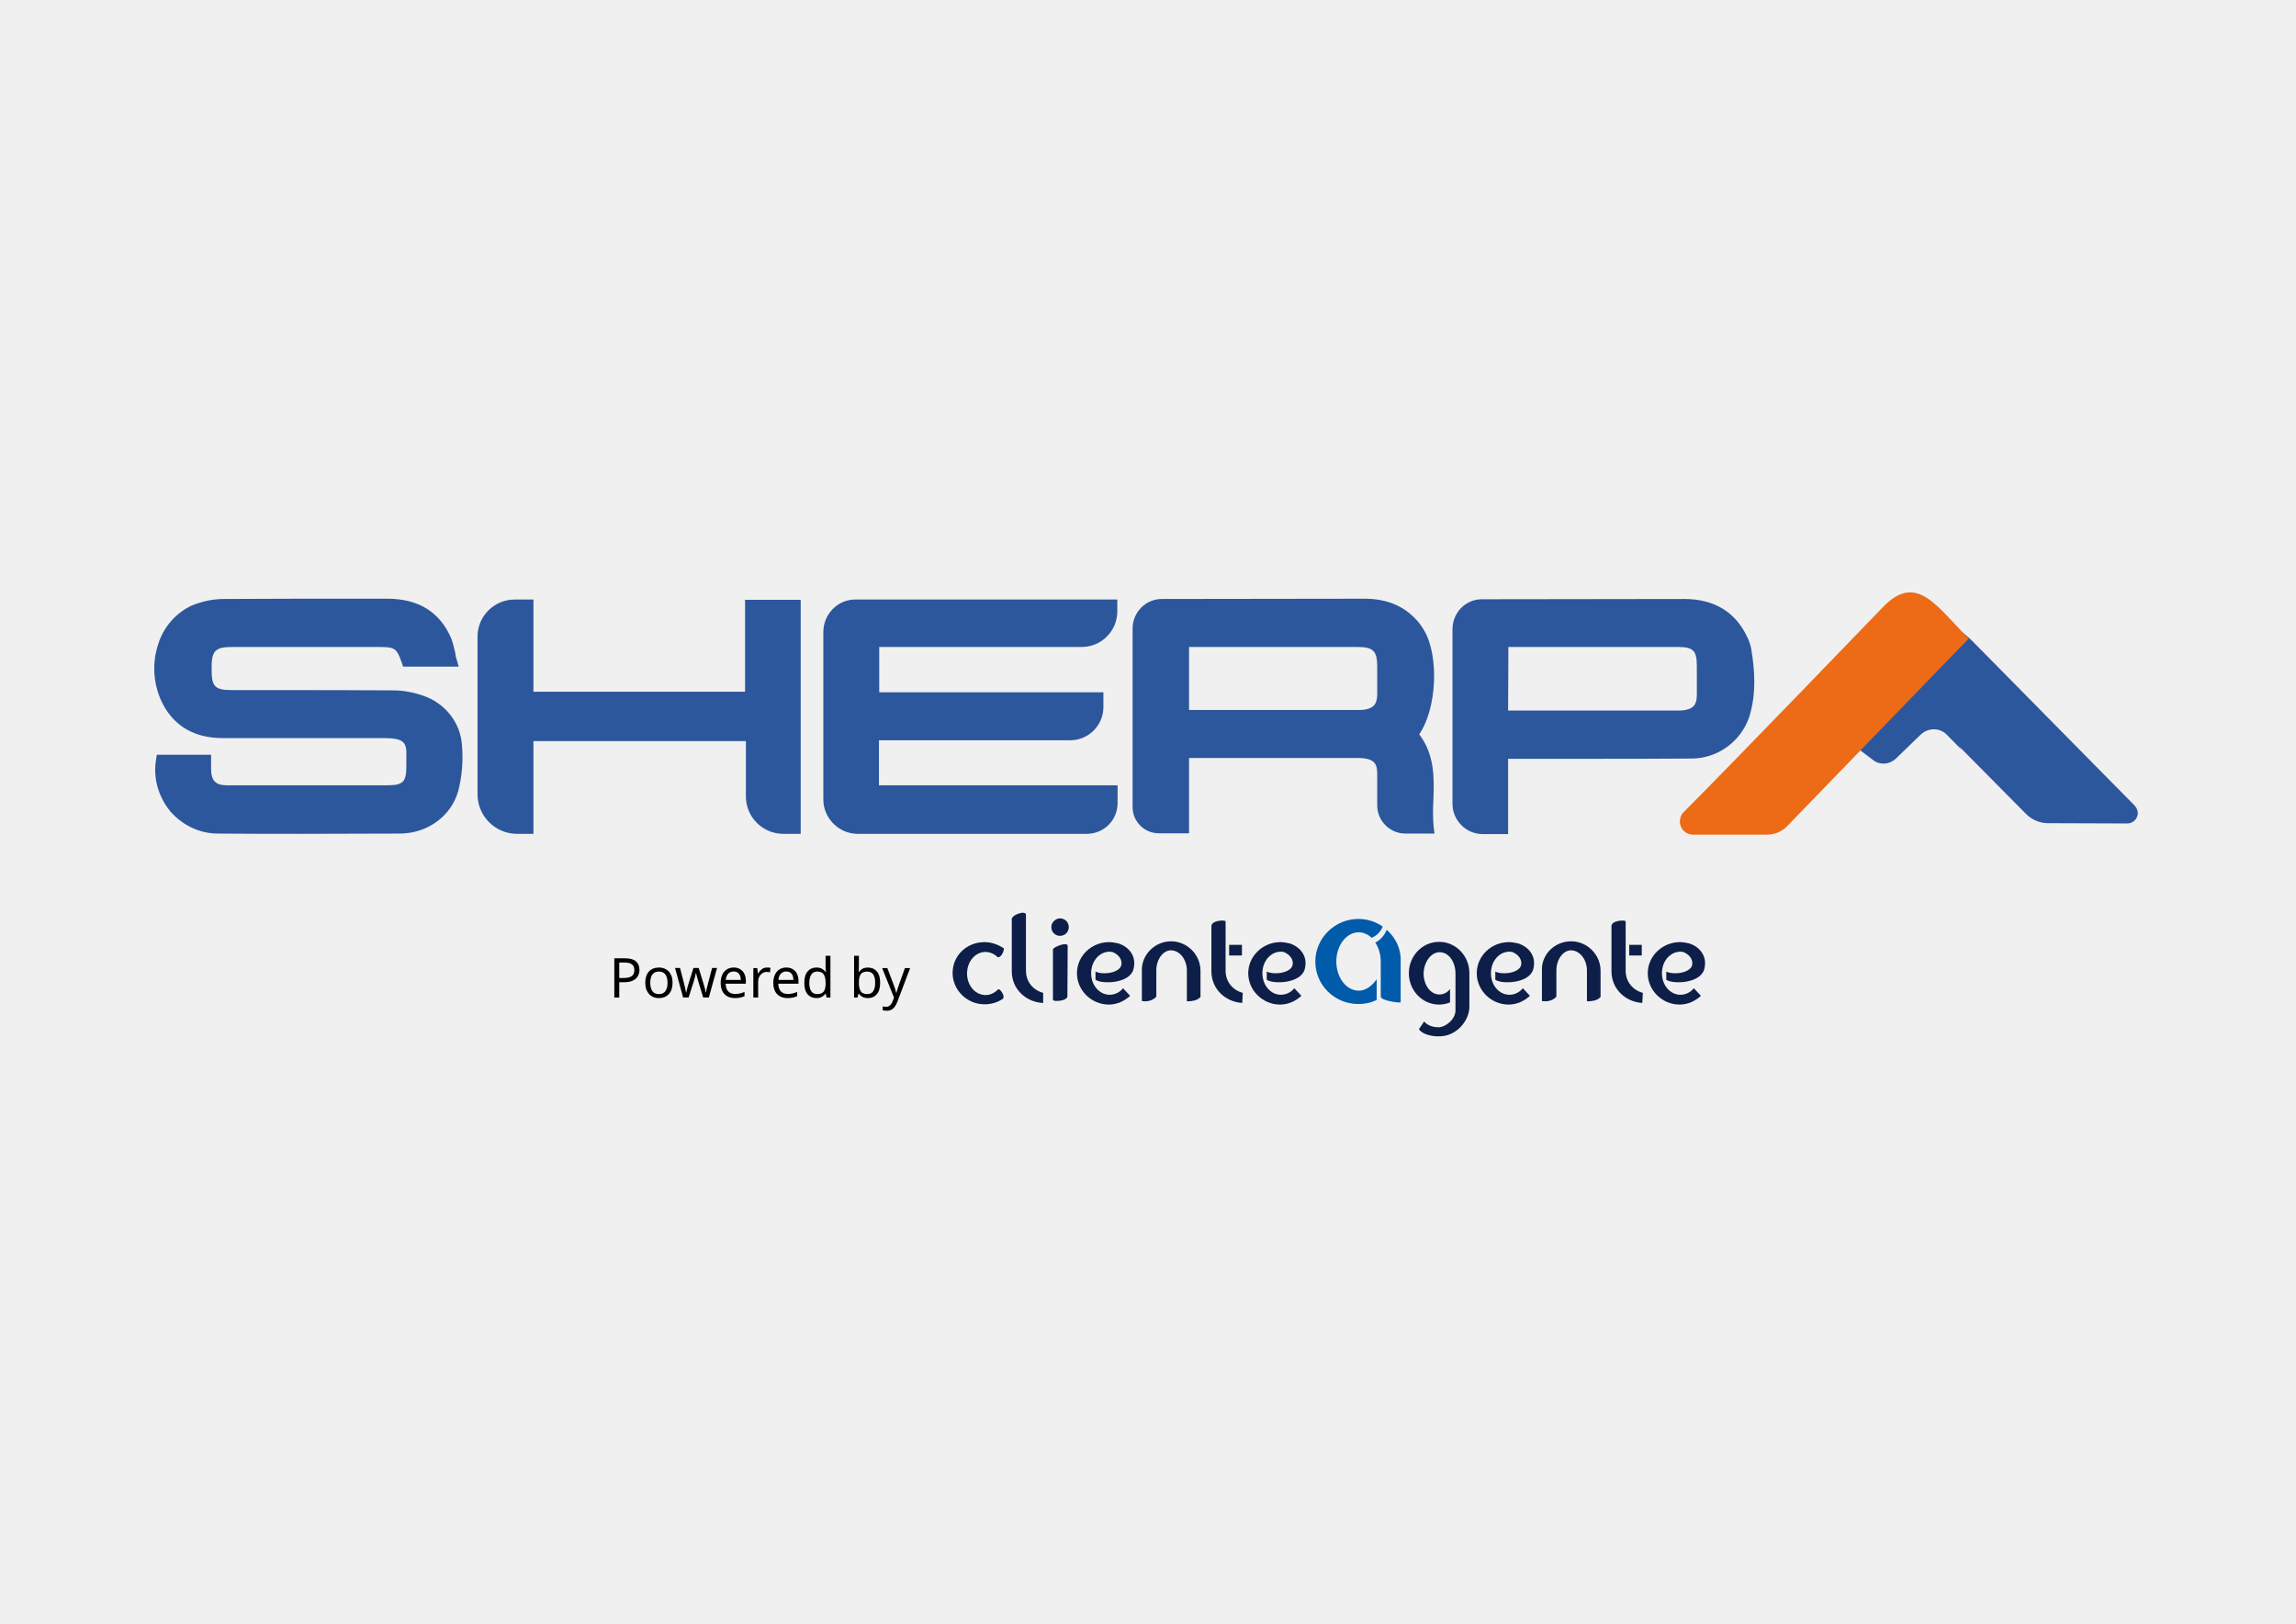
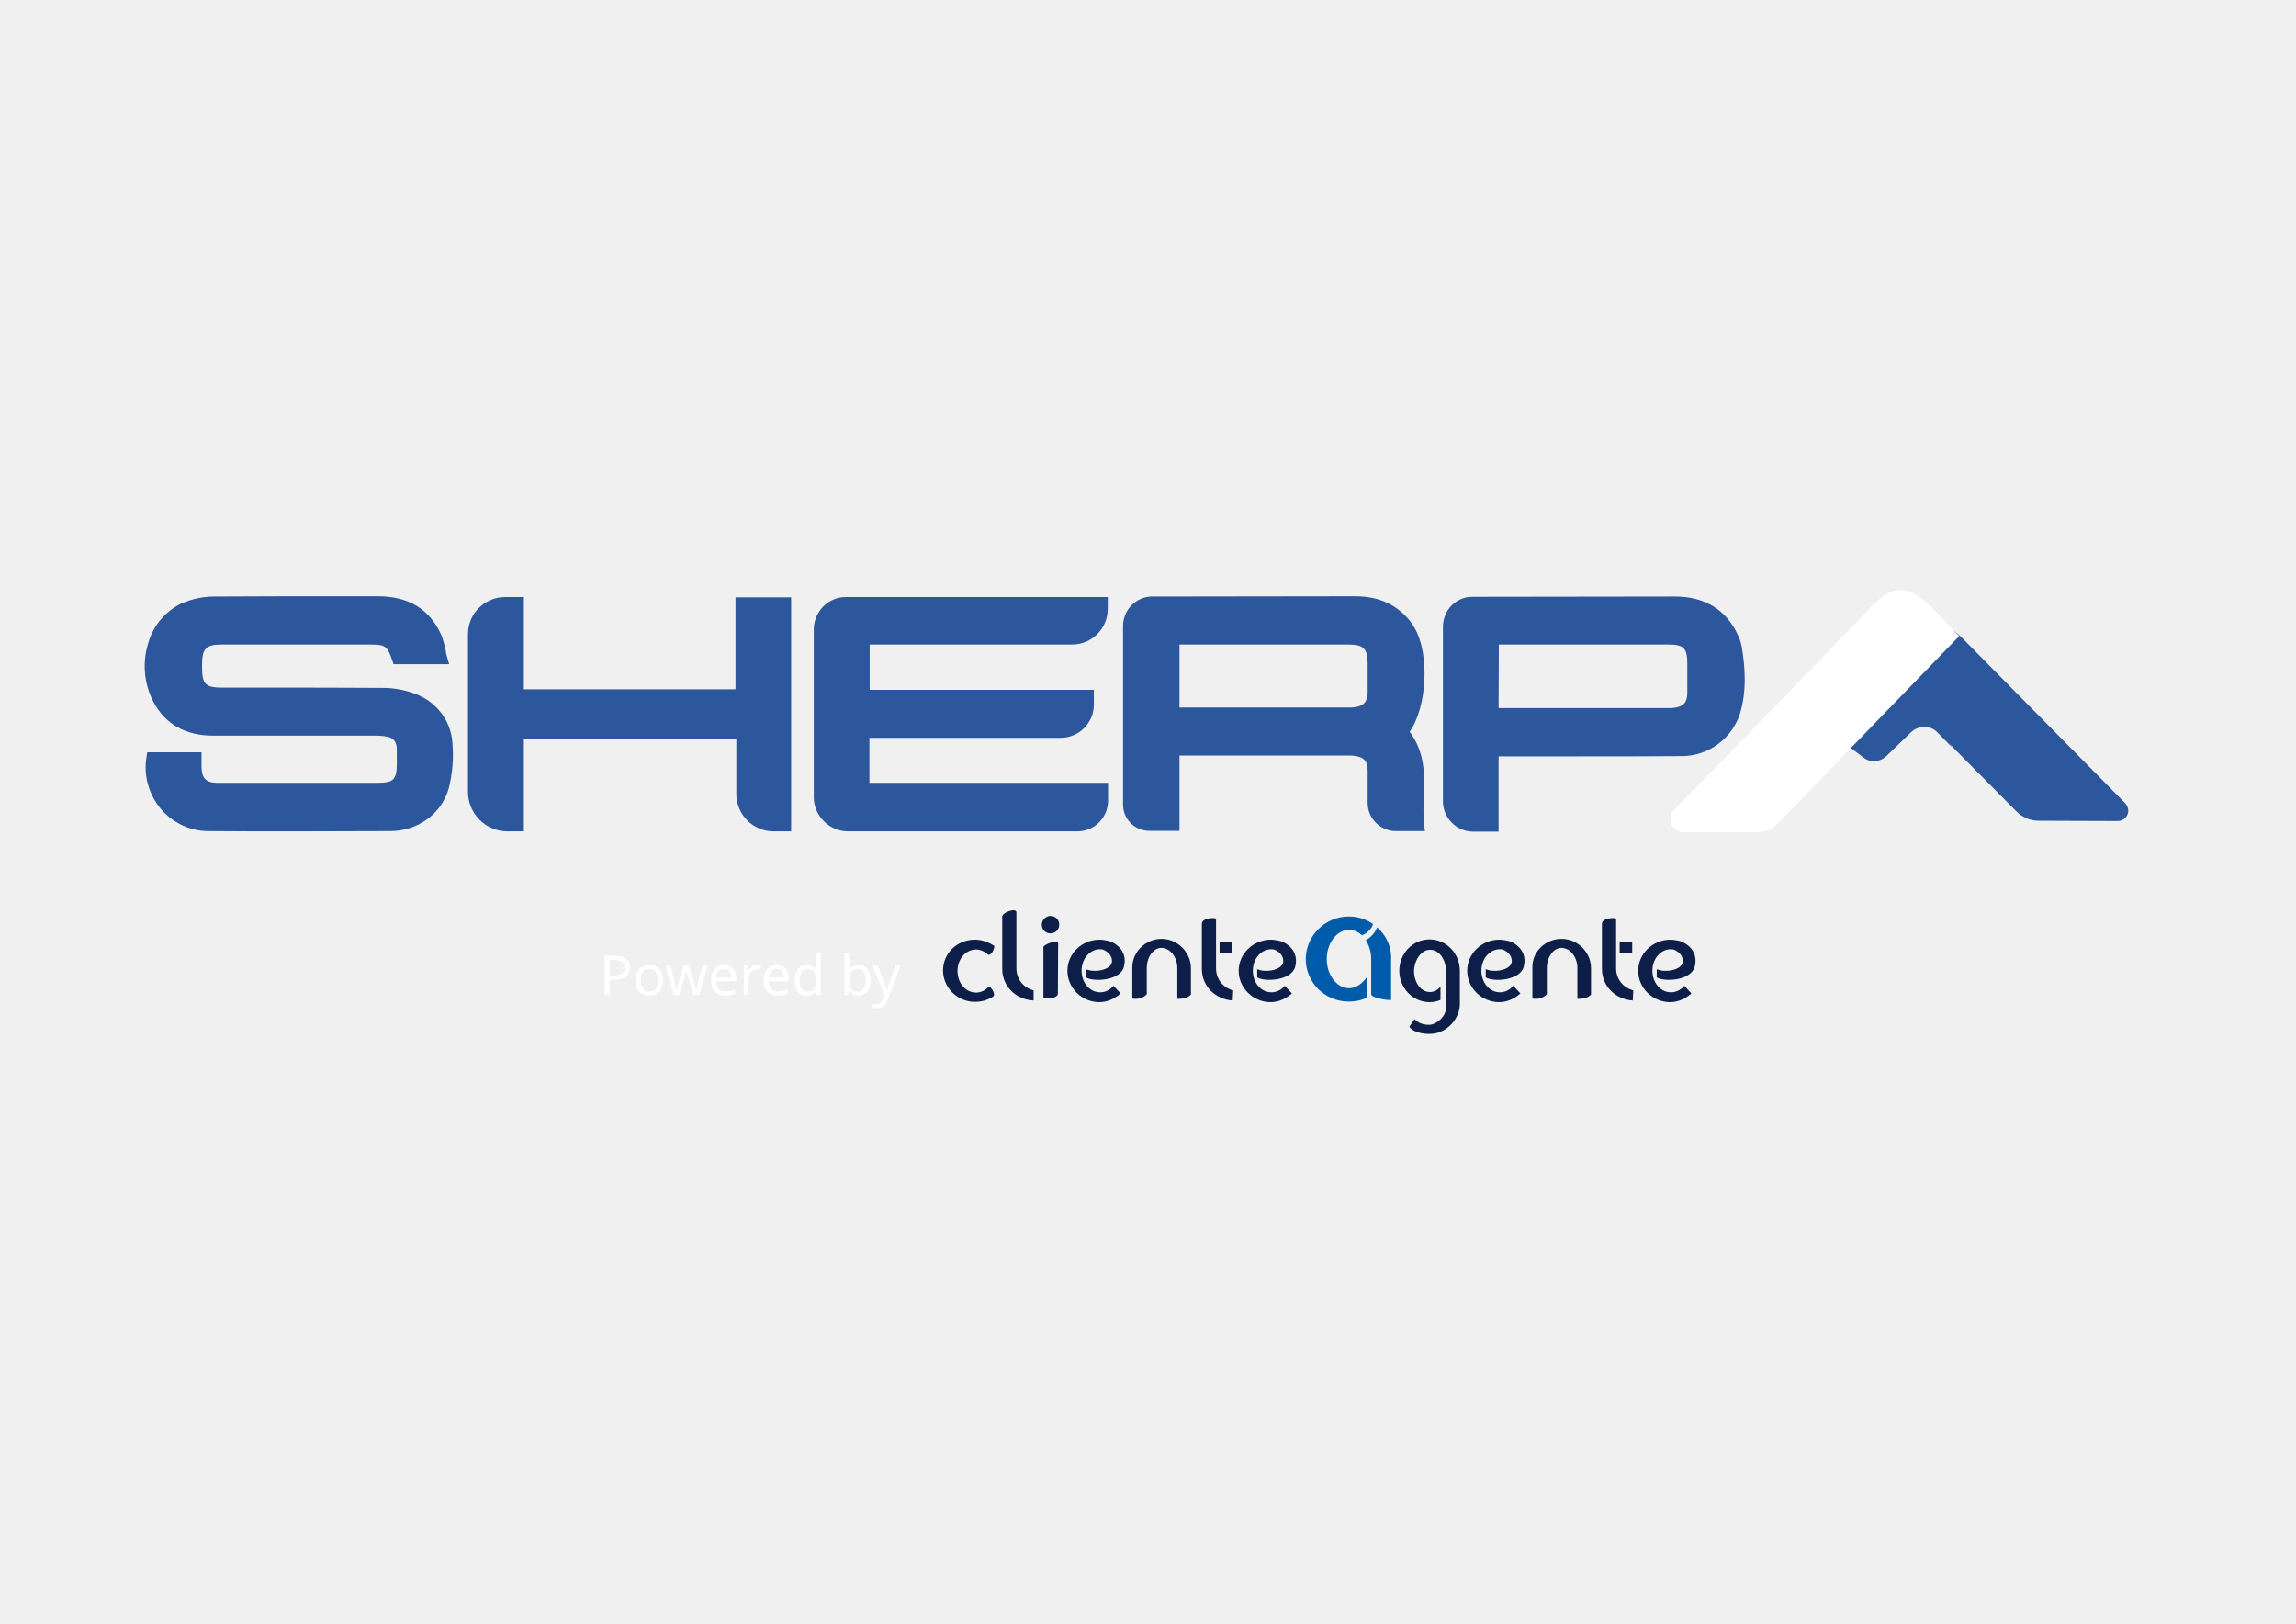
<svg xmlns="http://www.w3.org/2000/svg" version="1.1" id="Camada_1" x="0px" y="0px" viewBox="115 99.7 841.9 595.3" style="enable-background:new 115 99.7 841.9 595.3;" xml:space="preserve">
  <style type="text/css">
	.st0{fill:#2C579C;}
- 	.st1{fill:#ED6A16;}
+ 	.st1{fill:#FFFFFF;}
	.st2{display:none;fill:#005BAA;}
	.st3{fill:#0D1F48;}
	.st4{fill:#005BAA;}
	.st5{font-family:'Poppins-Regular';}
	.st6{font-size:20.162px;}
</style>
-   <path class="st0" d="M270.3,354.8c-3.7-1.3-7.4-2-11.3-2c-14-0.1-28.4-0.1-42.1-0.1H200c-6.2,0-7.4-1.3-7.4-7.4v-1.1  c0-5.9,1.5-7.3,7.3-7.3h54.2c5.7,0,6.4,0.5,8.2,5.7l0.5,1.5h20.4l-0.8-2.8c-0.3-0.8-0.4-1.6-0.5-2.4c-0.4-1.8-0.9-3.7-1.5-5.3  c-4.2-9.6-12-14.4-23.4-14.4h-14.4c-14.9,0-30.2,0-45.5,0.1c-4.2,0-8.2,0.9-12,2.5c-5.8,2.8-10.2,7.9-12.1,14.1  c-2.4,7.3-1.8,15.2,1.8,22.1c4.4,8.2,11.8,12.3,21.9,12.3l0,0c19.8,0,39.7,0,59.5,0c1.4,0,2.9,0.1,4.3,0.4c2.4,0.5,3.4,1.9,3.5,4.4  c0,1.4,0,2.8,0,4.3v1.3c0,5.8-1.3,6.9-7.1,6.9h-55.4c-1.3,0-2.4,0-3.7,0c-3.8-0.1-5.3-1.8-5.4-5.7c0-0.6,0-1.4,0-2.1v-3.4h-19.9  l-0.3,1.9c-1.1,6.7,0.9,13.5,5.2,18.8c4.3,5,10.5,8.1,17.1,8.2c10.3,0.1,20.9,0.1,31.3,0.1c12.2,0,24.4-0.1,36-0.1  c10-0.1,18.6-6.4,21.2-15.5c1.4-5.4,1.9-11.1,1.4-16.8C283.9,364.8,278.4,357.6,270.3,354.8z" />
-   <path class="st0" d="M416.9,331.4v61.4c0,6.9,5.7,12.6,12.6,12.6h84c6.3,0,11.3-5,11.3-11.3v-6.5h-87.5v-16.5h70.1  c6.7,0,12.2-5.4,12.2-12.2v-5.4h-82.2v-16.6h74.2c7.3,0,13.1-5.9,13.1-13.1v-4.3h-96C422.3,319.4,416.9,324.8,416.9,331.4z" />
-   <path class="st0" d="M640.6,393c0.3-8.2,0.5-16.5-5.2-24.1c6.4-9.2,7.4-28.5,1.8-38.1c-0.8-1.3-1.5-2.4-2.5-3.5  c-4.8-5.4-11.1-8.1-19.4-8.1l0,0c-20.5,0-57.7,0.1-74.3,0.1c-5.9,0-10.7,4.9-10.7,10.8v65.5c0,5.3,4.3,9.6,9.6,9.6H551v-27.6h62.1  c0.6,0,1.3,0,1.9,0.1c3.8,0.5,5,1.9,5,5.7c0,2.5,0,7.3,0,11.6c0,5.7,4.7,10.3,10.3,10.3H641l-0.3-2.4  C640.4,399.7,640.4,396.3,640.6,393z M550.8,336.9h62c5.7,0,7.2,1.4,7.2,7.2v2.6c0,2.6,0,5.3,0,7.8c-0.1,3.4-1.4,4.9-4.8,5.4  c-0.8,0.1-1.5,0.1-2.1,0.1H551v-23.2L550.8,336.9L550.8,336.9z" />
-   <path class="st0" d="M755.7,333.3c-4.3-9.2-12.1-14-23.1-14c-21,0-58.6,0.1-74.2,0.1c-6,0-10.8,4.9-10.8,11v64  c0,6,4.9,11.1,11.1,11.1h9.3v-27.6h30.3c12.1,0,24.6,0,36.9-0.1c9.6,0,18.1-6.2,21.2-15.2c2.8-8.9,1.9-17.9,0.8-24.7  C756.9,336.2,756.4,334.7,755.7,333.3z M668.1,336.9h0.8c20.4,0,41,0,61.4,0c5.7,0,6.9,1.4,6.9,7.1v2.6c0,2.8,0,5.4,0,8.2  c-0.1,3.4-1.4,4.8-4.8,5.3c-0.6,0.1-1.3,0.1-1.9,0.1H668L668.1,336.9L668.1,336.9z" />
-   <path class="st0" d="M388.2,353.3h-77.6v-33.8h-6.9c-7.4,0-13.6,6-13.6,13.6v57.8c0,7.9,6.4,14.5,14.5,14.5h6v-34h77.9v20.3  c0,7.6,6.2,13.7,13.7,13.7h6.4v-85.8h-20.4V353.3L388.2,353.3z" />
-   <path class="st0" d="M895,401.6c2.1,0,3.8-1.6,3.9-3.7c0-1-0.4-2-1.1-2.8l-59.7-60.5c-11.8-11.8-31.1-11.8-43.1,0l0,0l62.9,63.5  c2.1,2.1,5,3.4,8.1,3.4L895,401.6L895,401.6z" />
-   <path class="st0" d="M819.2,369.1l-9.1,8.8c-2.3,2.1-5.7,2.4-8.2,0.5l-5.7-4.3l23.6-23.4l14.4,23.8l-5.3-5.4  C826.3,366.4,822,366.4,819.2,369.1z" />
-   <path class="st1" d="M836.9,333.8C825.1,322,818,309.9,806,321.7c0,0-55.7,57.8-73.6,75.7c-1.9,1.9-1.9,5,0,6.9  c0.9,0.9,2.1,1.4,3.4,1.4h27.1c2.8,0,5.4-1.1,7.3-3L836.9,333.8L836.9,333.8z" />
+   <path class="st0" d="M266.8,353.9c-3.7-1.3-7.4-2-11.3-2c-14-0.1-28.4-0.1-42.1-0.1h-16.9c-6.2,0-7.4-1.3-7.4-7.4v-1.1  c0-5.9,1.5-7.3,7.3-7.3h54.2c5.7,0,6.4,0.5,8.2,5.7l0.5,1.5h20.4l-0.8-2.8c-0.3-0.8-0.4-1.6-0.5-2.4c-0.4-1.8-0.9-3.7-1.5-5.3  c-4.2-9.6-12-14.4-23.4-14.4h-14.4c-14.9,0-30.2,0-45.5,0.1c-4.2,0-8.2,0.9-12,2.5c-5.8,2.8-10.2,7.9-12.1,14.1  c-2.4,7.3-1.8,15.2,1.8,22.1c4.4,8.2,11.8,12.3,21.9,12.3l0,0c19.8,0,39.7,0,59.5,0c1.4,0,2.9,0.1,4.3,0.4c2.4,0.5,3.4,1.9,3.5,4.4  c0,1.4,0,2.8,0,4.3v1.3c0,5.8-1.3,6.9-7.1,6.9H198c-1.3,0-2.4,0-3.7,0c-3.8-0.1-5.3-1.8-5.4-5.7c0-0.6,0-1.4,0-2.1v-3.4H169  l-0.3,1.9c-1.1,6.7,0.9,13.5,5.2,18.8c4.3,5,10.5,8.1,17.1,8.2c10.3,0.1,20.9,0.1,31.3,0.1c12.2,0,24.4-0.1,36-0.1  c10-0.1,18.6-6.4,21.2-15.5c1.4-5.4,1.9-11.1,1.4-16.8C280.4,363.9,274.9,356.7,266.8,353.9z" />
+   <path class="st0" d="M413.4,330.5v61.4c0,6.9,5.7,12.6,12.6,12.6h84c6.3,0,11.3-5,11.3-11.3v-6.5h-87.5v-16.5h70.1  c6.7,0,12.2-5.4,12.2-12.2v-5.4h-82.2V336h74.2c7.3,0,13.1-5.9,13.1-13.1v-4.3h-96C418.8,318.5,413.4,323.9,413.4,330.5z" />
+   <path class="st0" d="M637.1,392.1c0.3-8.2,0.5-16.5-5.2-24.1c6.4-9.2,7.4-28.5,1.8-38.1c-0.8-1.3-1.5-2.4-2.5-3.5  c-4.8-5.4-11.1-8.1-19.4-8.1l0,0c-20.5,0-57.7,0.1-74.3,0.1c-5.9,0-10.7,4.9-10.7,10.8v65.5c0,5.3,4.3,9.6,9.6,9.6h11.1v-27.6h62.1  c0.6,0,1.3,0,1.9,0.1c3.8,0.5,5,1.9,5,5.7c0,2.5,0,7.3,0,11.6c0,5.7,4.7,10.3,10.3,10.3h10.7l-0.3-2.4  C636.9,398.8,636.9,395.4,637.1,392.1z M547.3,336h62c5.7,0,7.2,1.4,7.2,7.2v2.6c0,2.6,0,5.3,0,7.8c-0.1,3.4-1.4,4.9-4.8,5.4  c-0.8,0.1-1.5,0.1-2.1,0.1h-62.1v-23.2L547.3,336L547.3,336z" />
+   <path class="st0" d="M752.2,332.4c-4.3-9.2-12.1-14-23.1-14c-21,0-58.6,0.1-74.2,0.1c-6,0-10.8,4.9-10.8,11v64  c0,6,4.9,11.1,11.1,11.1h9.3V377h30.3c12.1,0,24.6,0,36.9-0.1c9.6,0,18.1-6.2,21.2-15.2c2.8-8.9,1.9-17.9,0.8-24.7  C753.4,335.3,752.9,333.8,752.2,332.4z M664.6,336h0.8c20.4,0,41,0,61.4,0c5.7,0,6.9,1.4,6.9,7.1v2.6c0,2.8,0,5.4,0,8.2  c-0.1,3.4-1.4,4.8-4.8,5.3c-0.6,0.1-1.3,0.1-1.9,0.1h-62.5L664.6,336L664.6,336z" />
+   <path class="st0" d="M384.7,352.4h-77.6v-33.8h-6.9c-7.4,0-13.6,6-13.6,13.6V390c0,7.9,6.4,14.5,14.5,14.5h6v-34H385v20.3  c0,7.6,6.2,13.7,13.7,13.7h6.4v-85.8h-20.4V352.4L384.7,352.4z" />
+   <path class="st0" d="M891.5,400.7c2.1,0,3.8-1.6,3.9-3.7c0-1-0.4-2-1.1-2.8l-59.7-60.5c-11.8-11.8-31.1-11.8-43.1,0l0,0l62.9,63.5  c2.1,2.1,5,3.4,8.1,3.4L891.5,400.7L891.5,400.7z" />
+   <path class="st0" d="M815.7,368.2l-9.1,8.8c-2.3,2.1-5.7,2.4-8.2,0.5l-5.7-4.3l23.6-23.4l14.4,23.8l-5.3-5.4  C822.8,365.5,818.5,365.5,815.7,368.2z" />
+   <path class="st1" d="M833.4,332.9c-11.8-11.8-18.9-23.9-30.9-12.1c0,0-55.7,57.8-73.6,75.7c-1.9,1.9-1.9,5,0,6.9  c0.9,0.9,2.1,1.4,3.4,1.4h27.1c2.8,0,5.4-1.1,7.3-3L833.4,332.9L833.4,332.9z" />
  <g>
    <g id="logo1">
-       <path class="st2" d="M613.2,441.6c4.5,0,8.2,4.8,8.2,10.7l0,0l0,0c0,0.3,0,0.4,0,0.6V465c0,1.3,5.9,2.3,7.3,2.1v-15    c0-8.7-7.1-15.6-15.8-15.6s-15.8,7.1-15.8,15.6c0,8.7,7.1,15.6,15.8,15.6c2.4,0,4.7-0.5,6.7-1.5v-7.6c-1.5,2.5-3.9,4.2-6.6,4.2    c-4.5,0-8.2-4.8-8.2-10.7C604.9,446.3,608.7,441.6,613.2,441.6L613.2,441.6z" />
-       <path class="st3" d="M476,445.1c2.6,0,5,0.9,7.1,2.3c0.1,0.8-0.9,3.5-2.3,3.2c-1.1-1.1-2.8-1.9-4.4-1.9c-3.8,0-6.8,3.5-6.8,7.9    s3,7.9,6.8,7.9c1.8,0,3.3-0.8,4.5-2c0.6-0.8,2.9,2.5,1.8,3.4c-1.9,1.3-4.2,2-6.7,2c-6.4,0-11.7-5.2-11.7-11.5    S469.4,445.1,476,445.1L476,445.1z" />
-       <path class="st3" d="M521.7,445.1c1.3,0,2.5,0.3,3.5,0.5l0,0c3.3,1.1,6.8,4.3,5.4,9.5c-1.4,5.2-11.5,5.5-13.9,3.8c0-1,0-2.1,0-3    c2.6,1.3,8.9,0.6,9.5-2.5c0.3-1.9-0.9-3.7-3.3-4.7l0,0c-0.3,0-0.6-0.1-1-0.1c-3.8,0-6.8,3.5-6.8,7.9s3,7.9,6.8,7.9    c1.9,0,3.7-0.9,4.9-2.4l2.6,2.8c-2.1,1.9-4.8,3.2-7.8,3.2c-6.4,0-11.7-5.2-11.7-11.5S515.2,445.1,521.7,445.1L521.7,445.1z" />
-       <path class="st3" d="M497.3,467.4c-6.3-0.4-11.3-5.2-11.3-11.6V437c-0.5-1.8,5.2-3.8,5.2-1.9v20.5c0,4,2.6,7.1,6.3,8.1v3.7H497.3z    " />
-       <path class="st3" d="M503.7,436.4c1.8,0,3.2,1.4,3.2,3.2s-1.4,3.2-3.2,3.2s-3.2-1.4-3.2-3.2S502.1,436.4,503.7,436.4L503.7,436.4z    " />
-       <path class="st3" d="M501.1,447.8c0-0.9,5.4-3,5.4-1.3l-0.1,18.4c0,1.9-5.3,2.1-5.3,1.4V447.8L501.1,447.8z" />
-       <path class="st3" d="M570.5,467.4c-6.3-0.4-11.3-5.2-11.3-11.6v-16.3c-0.3-2.5,5.2-2.6,5.2-2v18.1c0,4,2.6,7.1,6.3,8.1    L570.5,467.4L570.5,467.4z" />
-       <path class="st3" d="M544.4,444.8L544.4,444.8c5.9,0,10.8,4.9,10.8,10.8v9.6c-0.9,1.1-2.6,1.6-5,1.6v-11.3c0-3.8-2.4-7.3-5.8-7.4    c-3,0-5.4,3.4-5.4,7.4v9.6c-1.4,1.5-3.3,1.9-5.3,1.6v-11.3C533.6,449.7,538.5,444.8,544.4,444.8L544.4,444.8z" />
-       <polygon class="st3" points="565.7,446.1 570.4,446.1 570.4,450 565.7,450   " />
-       <path class="st3" d="M584.5,445.1c1.3,0,2.5,0.3,3.5,0.5l0,0c3.3,1.1,6.8,4.3,5.4,9.5c-1.5,5.2-11.5,5.5-13.9,3.8c0-1,0-2.1,0-3    c2.6,1.3,8.9,0.6,9.5-2.5c0.3-1.9-0.9-3.7-3.3-4.7l0,0c-0.3,0-0.6-0.1-1-0.1c-3.8,0-6.8,3.5-6.8,7.9s3,7.9,6.8,7.9    c1.9,0,3.7-0.9,4.9-2.4l2.6,2.8c-2.1,1.9-4.8,3.2-7.8,3.2c-6.4,0-11.7-5.2-11.7-11.5S578.1,445.1,584.5,445.1L584.5,445.1z" />
-       <path class="st3" d="M668.3,445.1c1.3,0,2.5,0.3,3.5,0.5l0,0c3.3,1.1,6.8,4.3,5.4,9.5c-1.5,5.2-11.5,5.5-13.9,3.8c0-1,0-2.1,0-3    c2.6,1.3,8.9,0.6,9.5-2.5c0.3-1.9-0.9-3.7-3.3-4.7l0,0c-0.3,0-0.6-0.1-1-0.1c-3.8,0-6.8,3.5-6.8,7.9s3,7.9,6.8,7.9    c1.9,0,3.7-0.9,4.9-2.4l2.6,2.8c-2.1,1.9-4.8,3.2-7.8,3.2c-6.4,0-11.7-5.2-11.7-11.5S661.8,445.1,668.3,445.1L668.3,445.1z" />
-       <path class="st3" d="M717.2,467.4c-6.3-0.4-11.3-5.2-11.3-11.6v-16.3c-0.3-2.5,5.2-2.6,5.2-2v18.1c0,4,2.6,7.1,6.3,8.1    L717.2,467.4L717.2,467.4z" />
-       <path class="st3" d="M691.1,444.8L691.1,444.8c5.9,0,10.8,4.9,10.8,10.8v9.6c-0.9,1.1-2.6,1.6-5,1.6v-11.3c0-3.8-2.4-7.3-5.8-7.4    c-3,0-5.4,3.4-5.4,7.4v9.6c-1.4,1.5-3.3,1.9-5.3,1.6v-11.3C680.2,449.7,685,444.8,691.1,444.8L691.1,444.8z" />
-       <polygon class="st3" points="712.4,446.1 717,446.1 717,450 712.4,450   " />
-       <path class="st3" d="M731,445.1c1.3,0,2.5,0.3,3.5,0.5l0,0c3.3,1.1,6.8,4.3,5.4,9.5c-1.5,5.2-11.5,5.5-13.9,3.8c0-1,0-2.1,0-3    c2.6,1.3,8.9,0.6,9.5-2.5c0.3-1.9-0.9-3.7-3.3-4.7l0,0c-0.3,0-0.6-0.1-1-0.1c-3.8,0-6.8,3.5-6.8,7.9s3,7.9,6.8,7.9    c1.9,0,3.7-0.9,4.9-2.4l2.6,2.8c-2.1,1.9-4.8,3.2-7.8,3.2c-6.4,0-11.7-5.2-11.7-11.5S724.6,445.1,731,445.1L731,445.1z" />
-       <path class="st3" d="M642.9,448.8c3.3,0,5.8,3.5,5.8,7.8l0,0l0,0c0,0.1,0,0.3,0,0.4v7.7v1.1v4.3c0,3.2-3.3,5.9-5.8,6.2    c-2.8,0.1-4.5-0.8-5.7-2.1c-0.6,0.9-1.3,1.9-1.9,2.8c1,1.8,4.8,2.9,8.3,2.6c5.8-0.4,10.2-5.9,10.2-10.8v-1.3V466v-9.5    c0-6.3-4.9-11.5-11.1-11.5c-6.2,0-11.1,5.2-11.1,11.5s4.9,11.5,11.1,11.5c1.4,0,2.8-0.3,4-0.8v-4.9c-1,1.3-2.4,2-3.9,2    c-3.3,0-5.8-3.5-5.8-7.8C637.2,452.2,639.8,448.8,642.9,448.8L642.9,448.8z" />
+       <path class="st2" d="M609.7,440.7c4.5,0,8.2,4.8,8.2,10.7l0,0l0,0c0,0.3,0,0.4,0,0.6v12.1c0,1.3,5.9,2.3,7.3,2.1v-15    c0-8.7-7.1-15.6-15.8-15.6s-15.8,7.1-15.8,15.6c0,8.7,7.1,15.6,15.8,15.6c2.4,0,4.7-0.5,6.7-1.5v-7.6c-1.5,2.5-3.9,4.2-6.6,4.2    c-4.5,0-8.2-4.8-8.2-10.7C601.4,445.4,605.2,440.7,609.7,440.7L609.7,440.7z" />
+       <path class="st3" d="M472.5,444.2c2.6,0,5,0.9,7.1,2.3c0.1,0.8-0.9,3.5-2.3,3.2c-1.1-1.1-2.8-1.9-4.4-1.9c-3.8,0-6.8,3.5-6.8,7.9    c0,4.4,3,7.9,6.8,7.9c1.8,0,3.3-0.8,4.5-2c0.6-0.8,2.9,2.5,1.8,3.4c-1.9,1.3-4.2,2-6.7,2c-6.4,0-11.7-5.2-11.7-11.5    S465.9,444.2,472.5,444.2L472.5,444.2z" />
+       <path class="st3" d="M518.2,444.2c1.3,0,2.5,0.3,3.5,0.5l0,0c3.3,1.1,6.8,4.3,5.4,9.5c-1.4,5.2-11.5,5.5-13.9,3.8c0-1,0-2.1,0-3    c2.6,1.3,8.9,0.6,9.5-2.5c0.3-1.9-0.9-3.7-3.3-4.7l0,0c-0.3,0-0.6-0.1-1-0.1c-3.8,0-6.8,3.5-6.8,7.9c0,4.4,3,7.9,6.8,7.9    c1.9,0,3.7-0.9,4.9-2.4l2.6,2.8c-2.1,1.9-4.8,3.2-7.8,3.2c-6.4,0-11.7-5.2-11.7-11.5S511.7,444.2,518.2,444.2L518.2,444.2z" />
+       <path class="st3" d="M493.8,466.5c-6.3-0.4-11.3-5.2-11.3-11.6v-18.8c-0.5-1.8,5.2-3.8,5.2-1.9v20.5c0,4,2.6,7.1,6.3,8.1v3.7    L493.8,466.5L493.8,466.5z" />
+       <path class="st3" d="M500.2,435.5c1.8,0,3.2,1.4,3.2,3.2c0,1.8-1.4,3.2-3.2,3.2s-3.2-1.4-3.2-3.2    C497,436.9,498.6,435.5,500.2,435.5L500.2,435.5z" />
+       <path class="st3" d="M497.6,446.9c0-0.9,5.4-3,5.4-1.3l-0.1,18.4c0,1.9-5.3,2.1-5.3,1.4V446.9L497.6,446.9z" />
+       <path class="st3" d="M567,466.5c-6.3-0.4-11.3-5.2-11.3-11.6v-16.3c-0.3-2.5,5.2-2.6,5.2-2v18.1c0,4,2.6,7.1,6.3,8.1L567,466.5    L567,466.5z" />
+       <path class="st3" d="M540.9,443.9L540.9,443.9c5.9,0,10.8,4.9,10.8,10.8v9.6c-0.9,1.1-2.6,1.6-5,1.6v-11.3c0-3.8-2.4-7.3-5.8-7.4    c-3,0-5.4,3.4-5.4,7.4v9.6c-1.4,1.5-3.3,1.9-5.3,1.6v-11.3C530.1,448.8,535,443.9,540.9,443.9L540.9,443.9z" />
+       <polygon class="st3" points="562.2,445.2 566.9,445.2 566.9,449.1 562.2,449.1   " />
+       <path class="st3" d="M581,444.2c1.3,0,2.5,0.3,3.5,0.5l0,0c3.3,1.1,6.8,4.3,5.4,9.5c-1.5,5.2-11.5,5.5-13.9,3.8c0-1,0-2.1,0-3    c2.6,1.3,8.9,0.6,9.5-2.5c0.3-1.9-0.9-3.7-3.3-4.7l0,0c-0.3,0-0.6-0.1-1-0.1c-3.8,0-6.8,3.5-6.8,7.9c0,4.4,3,7.9,6.8,7.9    c1.9,0,3.7-0.9,4.9-2.4l2.6,2.8c-2.1,1.9-4.8,3.2-7.8,3.2c-6.4,0-11.7-5.2-11.7-11.5S574.6,444.2,581,444.2L581,444.2z" />
+       <path class="st3" d="M664.8,444.2c1.3,0,2.5,0.3,3.5,0.5l0,0c3.3,1.1,6.8,4.3,5.4,9.5c-1.5,5.2-11.5,5.5-13.9,3.8c0-1,0-2.1,0-3    c2.6,1.3,8.9,0.6,9.5-2.5c0.3-1.9-0.9-3.7-3.3-4.7l0,0c-0.3,0-0.6-0.1-1-0.1c-3.8,0-6.8,3.5-6.8,7.9c0,4.4,3,7.9,6.8,7.9    c1.9,0,3.7-0.9,4.9-2.4l2.6,2.8c-2.1,1.9-4.8,3.2-7.8,3.2c-6.4,0-11.7-5.2-11.7-11.5S658.3,444.2,664.8,444.2L664.8,444.2z" />
+       <path class="st3" d="M713.7,466.5c-6.3-0.4-11.3-5.2-11.3-11.6v-16.3c-0.3-2.5,5.2-2.6,5.2-2v18.1c0,4,2.6,7.1,6.3,8.1    L713.7,466.5L713.7,466.5z" />
+       <path class="st3" d="M687.6,443.9L687.6,443.9c5.9,0,10.8,4.9,10.8,10.8v9.6c-0.9,1.1-2.6,1.6-5,1.6v-11.3c0-3.8-2.4-7.3-5.8-7.4    c-3,0-5.4,3.4-5.4,7.4v9.6c-1.4,1.5-3.3,1.9-5.3,1.6v-11.3C676.7,448.8,681.5,443.9,687.6,443.9L687.6,443.9z" />
+       <polygon class="st3" points="708.9,445.2 713.5,445.2 713.5,449.1 708.9,449.1   " />
+       <path class="st3" d="M727.5,444.2c1.3,0,2.5,0.3,3.5,0.5l0,0c3.3,1.1,6.8,4.3,5.4,9.5c-1.5,5.2-11.5,5.5-13.9,3.8c0-1,0-2.1,0-3    c2.6,1.3,8.9,0.6,9.5-2.5c0.3-1.9-0.9-3.7-3.3-4.7l0,0c-0.3,0-0.6-0.1-1-0.1c-3.8,0-6.8,3.5-6.8,7.9c0,4.4,3,7.9,6.8,7.9    c1.9,0,3.7-0.9,4.9-2.4l2.6,2.8c-2.1,1.9-4.8,3.2-7.8,3.2c-6.4,0-11.7-5.2-11.7-11.5S721.1,444.2,727.5,444.2L727.5,444.2z" />
+       <path class="st3" d="M639.4,447.9c3.3,0,5.8,3.5,5.8,7.8l0,0l0,0c0,0.1,0,0.3,0,0.4v7.7v1.1v4.3c0,3.2-3.3,5.9-5.8,6.2    c-2.8,0.1-4.5-0.8-5.7-2.1c-0.6,0.9-1.3,1.9-1.9,2.8c1,1.8,4.8,2.9,8.3,2.6c5.8-0.4,10.2-5.9,10.2-10.8v-1.3v-1.5v-9.5    c0-6.3-4.9-11.5-11.1-11.5c-6.2,0-11.1,5.2-11.1,11.5s4.9,11.5,11.1,11.5c1.4,0,2.8-0.3,4-0.8v-4.9c-1,1.3-2.4,2-3.9,2    c-3.3,0-5.8-3.5-5.8-7.8C633.7,451.3,636.3,447.9,639.4,447.9L639.4,447.9z" />
    </g>
    <g id="A_com_1_curva">
-       <path class="st4" d="M622,439.4c-2.5-1.8-5.7-2.8-8.9-2.8c-8.7,0-15.8,7.1-15.8,15.6c0,8.7,7.1,15.6,15.8,15.6    c2.4,0,4.7-0.5,6.7-1.5c0-1.3,0-6.3,0-7.6c-0.4,0.6-2.9,4.2-6.6,4.2c-4.5,0-8.2-4.8-8.2-10.7s3.7-10.7,8.2-10.7    c1.8,0,3.4,0.8,4.8,2C620.3,442.5,621.5,440.8,622,439.4z" />
-       <path class="st4" d="M623.5,440.6c-0.6,1.4-1.8,3.4-4.2,4.7c1.3,1.9,2,4.4,2,7.1l0,0l0,0c0,0.3,0,0.4,0,0.6v12.1    c0,1.3,5.9,2.3,7.3,2.1v-15C628.8,447.7,626.8,443.5,623.5,440.6z" />
+       <path class="st4" d="M618.5,438.5c-2.5-1.8-5.7-2.8-8.9-2.8c-8.7,0-15.8,7.1-15.8,15.6c0,8.7,7.1,15.6,15.8,15.6    c2.4,0,4.7-0.5,6.7-1.5c0-1.3,0-6.3,0-7.6c-0.4,0.6-2.9,4.2-6.6,4.2c-4.5,0-8.2-4.8-8.2-10.7s3.7-10.7,8.2-10.7    c1.8,0,3.4,0.8,4.8,2C616.8,441.6,618,439.9,618.5,438.5z" />
+       <path class="st4" d="M620,439.7c-0.6,1.4-1.8,3.4-4.2,4.7c1.3,1.9,2,4.4,2,7.1l0,0l0,0c0,0.3,0,0.4,0,0.6v12.1    c0,1.3,5.9,2.3,7.3,2.1v-15C625.3,446.8,623.3,442.6,620,439.7z" />
    </g>
  </g>
-   <text transform="matrix(1 0 0 1 338.3068 465.4153)" class="st5 st6">Powered by</text>
+   <text transform="matrix(1 0 0 1 334.7977 464.5039)" class="st1 st5 st6">Powered by</text>
</svg>
